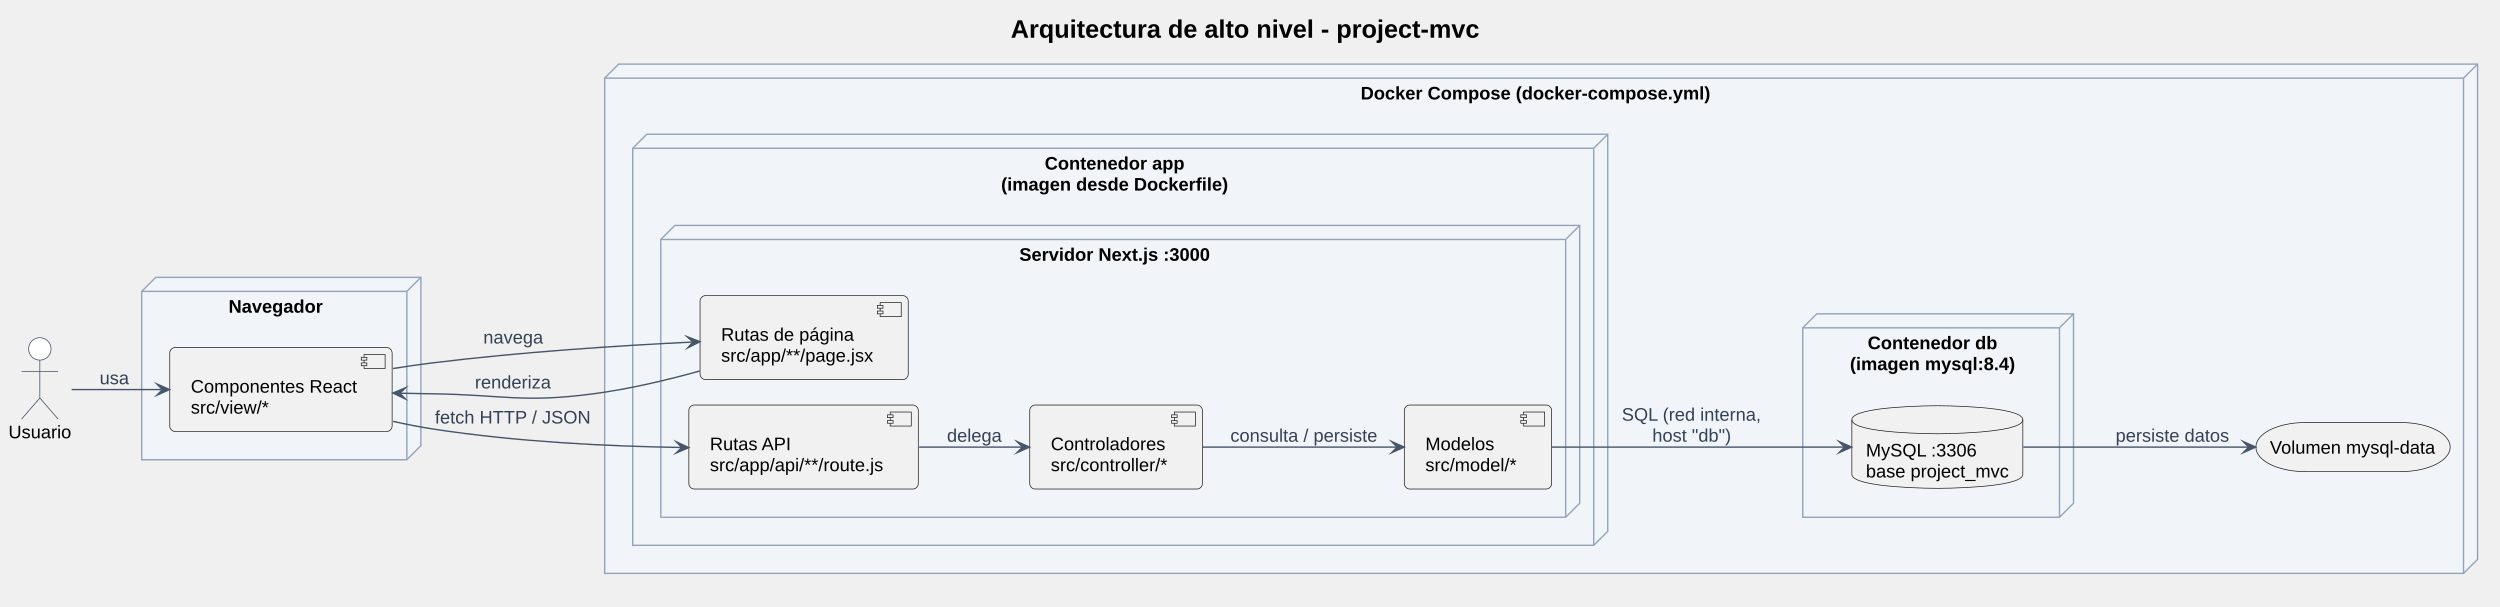
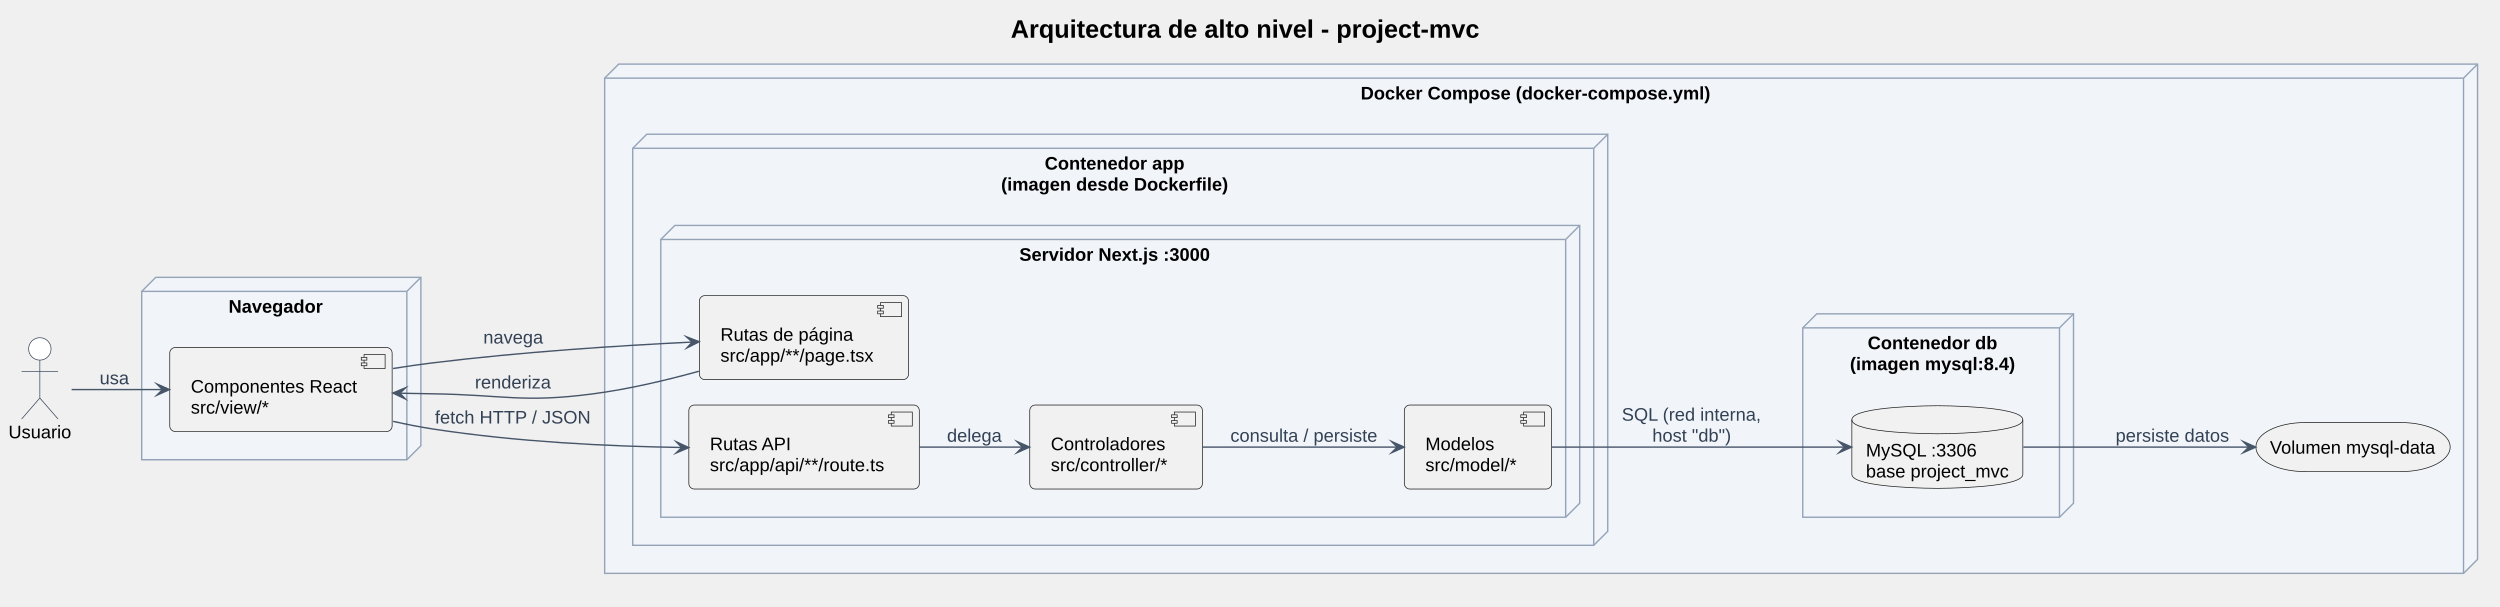
<svg xmlns="http://www.w3.org/2000/svg" version="1.1" data-diagram-type="DESCRIPTION" style="width:1782px;height:432px;background:#FFFFFF;" width="1782px" height="432px" viewBox="0 0 1782 432" zoomAndPan="magnify" preserveAspectRatio="none" contentStyleType="text/css">
  <defs />
  <g font-family="sans-serif" lengthAdjust="spacing">
    <g class="title" data-source-line="2">
      <text x="720.464" y="26.884" fill="#000" font-size="18" textLength="334.072" font-weight="700" font-family="Arial">Arquitectura de alto nivel - project-mvc</text>
    </g>
    <g class="cluster" data-qualified-name="B" id="ent0002" data-source-line="7">
      <polygon points="101,207.698,111,197.698,300,197.698,300,317.698,290,327.698,101,327.698,101,207.698" fill="#F1F5F9" style="stroke:#94A3B8;stroke-width:1;stroke-linejoin:miter;stroke-miterlimit:10;" />
      <line x1="290" y1="207.698" x2="300" y2="197.698" style="stroke:#94A3B8;stroke-width:1;" />
      <line x1="101" y1="207.698" x2="290" y2="207.698" style="stroke:#94A3B8;stroke-width:1;" />
      <line x1="290" y1="207.698" x2="290" y2="327.698" style="stroke:#94A3B8;stroke-width:1;" />
      <text x="162.905" y="222.892" fill="#000" font-size="13" textLength="67.19" font-weight="700" font-family="Arial">Navegador</text>
    </g>
    <g class="cluster" data-qualified-name="DC" id="ent0004" data-source-line="11">
      <polygon points="431,55.698,441,45.698,1766,45.698,1766,398.698,1756,408.698,431,408.698,431,55.698" fill="#F1F5F9" style="stroke:#94A3B8;stroke-width:1;stroke-linejoin:miter;stroke-miterlimit:10;" />
      <line x1="1756" y1="55.698" x2="1766" y2="45.698" style="stroke:#94A3B8;stroke-width:1;" />
      <line x1="431" y1="55.698" x2="1756" y2="55.698" style="stroke:#94A3B8;stroke-width:1;" />
      <line x1="1756" y1="55.698" x2="1756" y2="408.698" style="stroke:#94A3B8;stroke-width:1;" />
      <text x="969.883" y="70.892" fill="#000" font-size="13" textLength="249.234" font-weight="700" font-family="Arial">Docker Compose (docker-compose.yml)</text>
    </g>
    <g class="cluster" data-qualified-name="DC.APP" id="ent0005" data-source-line="12">
      <polygon points="451,105.698,461,95.698,1146,95.698,1146,378.698,1136,388.698,451,388.698,451,105.698" fill="#F1F5F9" style="stroke:#94A3B8;stroke-width:1;stroke-linejoin:miter;stroke-miterlimit:10;" />
      <line x1="1136" y1="105.698" x2="1146" y2="95.698" style="stroke:#94A3B8;stroke-width:1;" />
      <line x1="451" y1="105.698" x2="1136" y2="105.698" style="stroke:#94A3B8;stroke-width:1;" />
      <line x1="1136" y1="105.698" x2="1136" y2="388.698" style="stroke:#94A3B8;stroke-width:1;" />
      <text x="744.668" y="120.892" fill="#000" font-size="13" textLength="99.665" font-weight="700" font-family="Arial">Contenedor app</text>
      <text x="713.586" y="135.841" fill="#000" font-size="13" textLength="161.827" font-weight="700" font-family="Arial">(imagen desde Dockerfile)</text>
    </g>
    <g class="cluster" data-qualified-name="DC.APP.N" id="ent0006" data-source-line="13">
      <polygon points="471,170.698,481,160.698,1126,160.698,1126,358.698,1116,368.698,471,368.698,471,170.698" fill="#F1F5F9" style="stroke:#94A3B8;stroke-width:1;stroke-linejoin:miter;stroke-miterlimit:10;" />
      <line x1="1116" y1="170.698" x2="1126" y2="160.698" style="stroke:#94A3B8;stroke-width:1;" />
      <line x1="471" y1="170.698" x2="1116" y2="170.698" style="stroke:#94A3B8;stroke-width:1;" />
      <line x1="1116" y1="170.698" x2="1116" y2="368.698" style="stroke:#94A3B8;stroke-width:1;" />
      <text x="726.577" y="185.892" fill="#000" font-size="13" textLength="135.846" font-weight="700" font-family="Arial">Servidor Next.js :3000</text>
    </g>
    <g class="cluster" data-qualified-name="DC.DBC" id="ent0011" data-source-line="21">
      <polygon points="1285,233.698,1295,223.698,1478,223.698,1478,358.698,1468,368.698,1285,368.698,1285,233.698" fill="#F1F5F9" style="stroke:#94A3B8;stroke-width:1;stroke-linejoin:miter;stroke-miterlimit:10;" />
      <line x1="1468" y1="233.698" x2="1478" y2="223.698" style="stroke:#94A3B8;stroke-width:1;" />
      <line x1="1285" y1="233.698" x2="1468" y2="233.698" style="stroke:#94A3B8;stroke-width:1;" />
      <line x1="1468" y1="233.698" x2="1468" y2="368.698" style="stroke:#94A3B8;stroke-width:1;" />
      <text x="1331.283" y="248.892" fill="#000" font-size="13" textLength="92.435" font-weight="700" font-family="Arial">Contenedor db</text>
      <text x="1318.622" y="263.841" fill="#000" font-size="13" textLength="117.755" font-weight="700" font-family="Arial">(imagen mysql:8.4)</text>
    </g>
    <g class="entity" data-qualified-name="U" id="ent0001" data-source-line="5">
      <ellipse cx="28.398" cy="248.698" rx="8" ry="8" fill="#FFF" style="stroke:#334155;stroke-width:0.5;" />
      <path d="M28.398,256.698 L28.398,283.698 M15.398,264.698 L41.398,264.698 M28.398,283.698 L15.398,298.698 M28.398,283.698 L41.398,298.698" style="stroke:#334155;stroke-width:0.5;" fill="none" />
      <text x="6" y="312.392" fill="#000" font-size="13" textLength="44.795" font-family="Arial">Usuario</text>
    </g>
    <g class="entity" data-qualified-name="B.UI" id="ent0003" data-source-line="8">
      <rect x="121" y="247.698" width="158.511" height="59.897" fill="#F1F1F1" style="stroke:#181818;stroke-width:0.5;" rx="4" ry="4" />
      <rect x="259.511" y="252.698" width="15" height="10" fill="#F1F1F1" style="stroke:#181818;stroke-width:0.5;" />
      <rect x="257.511" y="254.698" width="4" height="2" fill="#F1F1F1" style="stroke:#181818;stroke-width:0.5;" />
      <rect x="257.511" y="258.698" width="4" height="2" fill="#F1F1F1" style="stroke:#181818;stroke-width:0.5;" />
      <text x="136" y="279.892" fill="#000" font-size="13" textLength="118.511" font-family="Arial">Componentes React</text>
      <text x="136" y="294.841" fill="#000" font-size="13" textLength="55.618" font-family="Arial">src/view/*</text>
    </g>
    <g class="entity" data-qualified-name="DC.VOL" id="ent0013" data-source-line="25">
      <rect x="1608" y="301.198" width="138.498" height="34.949" fill="#F1F1F1" style="stroke:#181818;stroke-width:0.5;" rx="35" ry="35" />
      <text x="1618" y="323.392" fill="#000" font-size="13" textLength="118.498" font-family="Arial">Volumen mysql-data</text>
    </g>
    <g class="entity" data-qualified-name="DC.APP.N.P" id="ent0007" data-source-line="14">
-       <rect x="499" y="210.698" width="148.393" height="59.897" fill="#F1F1F1" style="stroke:#181818;stroke-width:0.5;" rx="4" ry="4" />
-       <rect x="627.393" y="215.698" width="15" height="10" fill="#F1F1F1" style="stroke:#181818;stroke-width:0.5;" />
-       <rect x="625.393" y="217.698" width="4" height="2" fill="#F1F1F1" style="stroke:#181818;stroke-width:0.5;" />
-       <rect x="625.393" y="221.698" width="4" height="2" fill="#F1F1F1" style="stroke:#181818;stroke-width:0.5;" />
-       <text x="514" y="242.892" fill="#000" font-size="13" textLength="94.682" font-family="Arial">Rutas de página</text>
-       <text x="514" y="257.841" fill="#000" font-size="13" textLength="108.393" font-family="Arial">src/app/**/page.jsx</text>
+       <rect x="498.5" y="210.698" width="149.116" height="59.897" fill="#F1F1F1" style="stroke:#181818;stroke-width:0.5;" rx="4" ry="4" />
+       <rect x="627.616" y="215.698" width="15" height="10" fill="#F1F1F1" style="stroke:#181818;stroke-width:0.5;" />
+       <rect x="625.616" y="217.698" width="4" height="2" fill="#F1F1F1" style="stroke:#181818;stroke-width:0.5;" />
+       <rect x="625.616" y="221.698" width="4" height="2" fill="#F1F1F1" style="stroke:#181818;stroke-width:0.5;" />
+       <text x="513.5" y="242.892" fill="#000" font-size="13" textLength="94.682" font-family="Arial">Rutas de página</text>
+       <text x="513.5" y="257.841" fill="#000" font-size="13" textLength="109.116" font-family="Arial">src/app/**/page.tsx</text>
    </g>
    <g class="entity" data-qualified-name="DC.APP.N.A" id="ent0008" data-source-line="15">
-       <rect x="491" y="288.698" width="163.563" height="59.897" fill="#F1F1F1" style="stroke:#181818;stroke-width:0.5;" rx="4" ry="4" />
-       <rect x="634.563" y="293.698" width="15" height="10" fill="#F1F1F1" style="stroke:#181818;stroke-width:0.5;" />
-       <rect x="632.563" y="295.698" width="4" height="2" fill="#F1F1F1" style="stroke:#181818;stroke-width:0.5;" />
-       <rect x="632.563" y="299.698" width="4" height="2" fill="#F1F1F1" style="stroke:#181818;stroke-width:0.5;" />
+       <rect x="491" y="288.698" width="164.287" height="59.897" fill="#F1F1F1" style="stroke:#181818;stroke-width:0.5;" rx="4" ry="4" />
+       <rect x="635.287" y="293.698" width="15" height="10" fill="#F1F1F1" style="stroke:#181818;stroke-width:0.5;" />
+       <rect x="633.287" y="295.698" width="4" height="2" fill="#F1F1F1" style="stroke:#181818;stroke-width:0.5;" />
+       <rect x="633.287" y="299.698" width="4" height="2" fill="#F1F1F1" style="stroke:#181818;stroke-width:0.5;" />
      <text x="506" y="320.892" fill="#000" font-size="13" textLength="58.525" font-family="Arial">Rutas API</text>
-       <text x="506" y="335.841" fill="#000" font-size="13" textLength="123.563" font-family="Arial">src/app/api/**/route.js</text>
+       <text x="506" y="335.841" fill="#000" font-size="13" textLength="124.287" font-family="Arial">src/app/api/**/route.ts</text>
    </g>
    <g class="entity" data-qualified-name="DC.APP.N.C" id="ent0009" data-source-line="16">
      <rect x="734" y="288.698" width="123.078" height="59.897" fill="#F1F1F1" style="stroke:#181818;stroke-width:0.5;" rx="4" ry="4" />
      <rect x="837.078" y="293.698" width="15" height="10" fill="#F1F1F1" style="stroke:#181818;stroke-width:0.5;" />
      <rect x="835.078" y="295.698" width="4" height="2" fill="#F1F1F1" style="stroke:#181818;stroke-width:0.5;" />
      <rect x="835.078" y="299.698" width="4" height="2" fill="#F1F1F1" style="stroke:#181818;stroke-width:0.5;" />
      <text x="749" y="320.892" fill="#000" font-size="13" textLength="81.656" font-family="Arial">Controladores</text>
      <text x="749" y="335.841" fill="#000" font-size="13" textLength="83.078" font-family="Arial">src/controller/*</text>
    </g>
    <g class="entity" data-qualified-name="DC.APP.N.M" id="ent0010" data-source-line="17">
      <rect x="1001" y="288.698" width="105.019" height="59.897" fill="#F1F1F1" style="stroke:#181818;stroke-width:0.5;" rx="4" ry="4" />
      <rect x="1086.019" y="293.698" width="15" height="10" fill="#F1F1F1" style="stroke:#181818;stroke-width:0.5;" />
      <rect x="1084.019" y="295.698" width="4" height="2" fill="#F1F1F1" style="stroke:#181818;stroke-width:0.5;" />
      <rect x="1084.019" y="299.698" width="4" height="2" fill="#F1F1F1" style="stroke:#181818;stroke-width:0.5;" />
      <text x="1016" y="320.892" fill="#000" font-size="13" textLength="49.137" font-family="Arial">Modelos</text>
      <text x="1016" y="335.841" fill="#000" font-size="13" textLength="65.019" font-family="Arial">src/model/*</text>
    </g>
    <g class="entity" data-qualified-name="DC.DBC.DB" id="ent0012" data-source-line="22">
      <path d="M1320,299.198 C1320,289.198 1380.94,289.198 1380.94,289.198 C1380.94,289.198 1441.88,289.198 1441.88,299.198 L1441.88,338.096 C1441.88,348.096 1380.94,348.096 1380.94,348.096 C1380.94,348.096 1320,348.096 1320,338.096 L1320,299.198" style="stroke:#181818;stroke-width:0.5;" fill="#F1F1F1" />
      <path d="M1320,299.198 C1320,309.198 1380.94,309.198 1380.94,309.198 C1380.94,309.198 1441.88,309.198 1441.88,299.198" style="stroke:#181818;stroke-width:0.5;" fill="none" />
      <text x="1330" y="325.392" fill="#000" font-size="13" textLength="79.485" font-family="Arial">MySQL :3306</text>
      <text x="1330" y="340.341" fill="#000" font-size="13" textLength="101.88" font-family="Arial">base project_mvc</text>
    </g>
    <g class="link" data-entity-1="ent0001" data-entity-2="ent0003" id="lnk14" data-link-type="dependency">
      <polygon points="120.816,277.698,111.816,273.698,115.816,277.698,111.816,281.698,120.816,277.698" fill="#475569" style="stroke:#475569;stroke-width:1;stroke-linejoin:miter;stroke-miterlimit:10;" />
      <path d="M51.031,277.698 C68.81,277.698 90.198,277.698 115.816,277.698" style="stroke:#475569;stroke-width:1;" fill="none" />
      <text x="71" y="273.892" fill="#334155" font-size="13" textLength="20.96" font-family="Arial">usa</text>
    </g>
    <g class="link" data-entity-1="ent0003" data-entity-2="ent0007" id="lnk15" data-link-type="dependency">
-       <polygon points="498.962,243.547,489.777,239.991,493.968,243.791,490.167,247.981,498.962,243.547" fill="#475569" style="stroke:#475569;stroke-width:1;stroke-linejoin:miter;stroke-miterlimit:10;" />
-       <path d="M280.161,262.676 C289.521,261.182 298.959,259.81 308,258.698 C372.291,250.795 440.855,246.381 493.968,243.791" style="stroke:#475569;stroke-width:1;" fill="none" />
+       <polygon points="498.396,243.575,489.211,240.019,493.402,243.819,489.602,248.01,498.396,243.575" fill="#475569" style="stroke:#475569;stroke-width:1;stroke-linejoin:miter;stroke-miterlimit:10;" />
+       <path d="M280.161,262.676 C289.521,261.182 298.959,259.81 308,258.698 C372.063,250.823 440.333,246.415 493.402,243.819" style="stroke:#475569;stroke-width:1;" fill="none" />
      <text x="344.5" y="244.892" fill="#334155" font-size="13" textLength="42.65" font-family="Arial">navega</text>
    </g>
    <g class="link" data-entity-1="ent0007" data-entity-2="ent0003" id="lnk16" data-link-type="dependency">
      <polygon points="280.012,280.16,288.916,284.371,285.011,280.278,289.104,276.373,280.012,280.16" fill="#475569" style="stroke:#475569;stroke-width:1;stroke-linejoin:miter;stroke-miterlimit:10;" />
-       <path d="M498.881,264.419 C474.964,271.072 448.094,277.389 423,280.698 C372.328,287.382 359.106,281.418 308,280.698 C298.937,280.571 294.441,280.499 285.011,280.278" style="stroke:#475569;stroke-width:1;" fill="none" />
+       <path d="M498.121,264.63 C474.396,271.205 447.828,277.424 423,280.698 C372.328,287.382 359.106,281.418 308,280.698 C298.937,280.571 294.441,280.499 285.011,280.278" style="stroke:#475569;stroke-width:1;" fill="none" />
      <text x="338.5" y="276.892" fill="#334155" font-size="13" textLength="54.196" font-family="Arial">renderiza</text>
    </g>
    <g class="link" data-entity-1="ent0003" data-entity-2="ent0008" id="lnk17" data-link-type="dependency">
      <polygon points="490.973,319.051,482.038,314.908,485.974,318.971,481.911,322.907,490.973,319.051" fill="#475569" style="stroke:#475569;stroke-width:1;stroke-linejoin:miter;stroke-miterlimit:10;" />
      <path d="M280.21,300.342 C289.518,302.439 298.931,304.298 308,305.698 C368.885,315.096 433.515,318.133 485.974,318.971" style="stroke:#475569;stroke-width:1;" fill="none" />
      <text x="310" y="301.892" fill="#334155" font-size="13" textLength="111.243" font-family="Arial">fetch HTTP / JSON</text>
    </g>
    <g class="link" data-entity-1="ent0008" data-entity-2="ent0009" id="lnk18" data-link-type="dependency">
      <polygon points="733.862,318.698,724.862,314.698,728.862,318.698,724.862,322.698,733.862,318.698" fill="#475569" style="stroke:#475569;stroke-width:1;stroke-linejoin:miter;stroke-miterlimit:10;" />
      <path d="M655.167,318.698 C681.2,318.698 704.562,318.698 728.862,318.698" style="stroke:#475569;stroke-width:1;" fill="none" />
      <text x="675" y="314.892" fill="#334155" font-size="13" textLength="39.038" font-family="Arial">delega</text>
    </g>
    <g class="link" data-entity-1="ent0009" data-entity-2="ent0010" id="lnk19" data-link-type="dependency">
      <polygon points="1000.906,318.698,991.906,314.698,995.906,318.698,991.906,322.698,1000.906,318.698" fill="#475569" style="stroke:#475569;stroke-width:1;stroke-linejoin:miter;stroke-miterlimit:10;" />
      <path d="M857.168,318.698 C900.934,318.698 954.381,318.698 995.906,318.698" style="stroke:#475569;stroke-width:1;" fill="none" />
      <text x="877" y="314.892" fill="#334155" font-size="13" textLength="104.774" font-family="Arial">consulta / persiste</text>
    </g>
    <g class="link" data-entity-1="ent0010" data-entity-2="ent0012" id="lnk20" data-link-type="dependency">
      <polygon points="1319.818,318.698,1310.818,314.698,1314.818,318.698,1310.818,322.698,1319.818,318.698" fill="#475569" style="stroke:#475569;stroke-width:1;stroke-linejoin:miter;stroke-miterlimit:10;" />
      <path d="M1106.076,318.698 C1164.157,318.698 1253.423,318.698 1314.818,318.698" style="stroke:#475569;stroke-width:1;" fill="none" />
      <text x="1156" y="299.892" fill="#334155" font-size="13" textLength="99.715" font-family="Arial">SQL (red interna,</text>
      <text x="1177.757" y="314.841" fill="#334155" font-size="13" textLength="56.202" font-family="Arial">host "db")</text>
    </g>
    <g class="link" data-entity-1="ent0012" data-entity-2="ent0013" id="lnk21" data-link-type="dependency">
      <polygon points="1607.903,318.698,1598.903,314.698,1602.903,318.698,1598.903,322.698,1607.903,318.698" fill="#475569" style="stroke:#475569;stroke-width:1;stroke-linejoin:miter;stroke-miterlimit:10;" />
      <path d="M1442.205,318.698 C1490.335,318.698 1552.807,318.698 1602.903,318.698" style="stroke:#475569;stroke-width:1;" fill="none" />
      <text x="1508" y="314.892" fill="#334155" font-size="13" textLength="80.933" font-family="Arial">persiste datos</text>
    </g>
  </g>
</svg>
